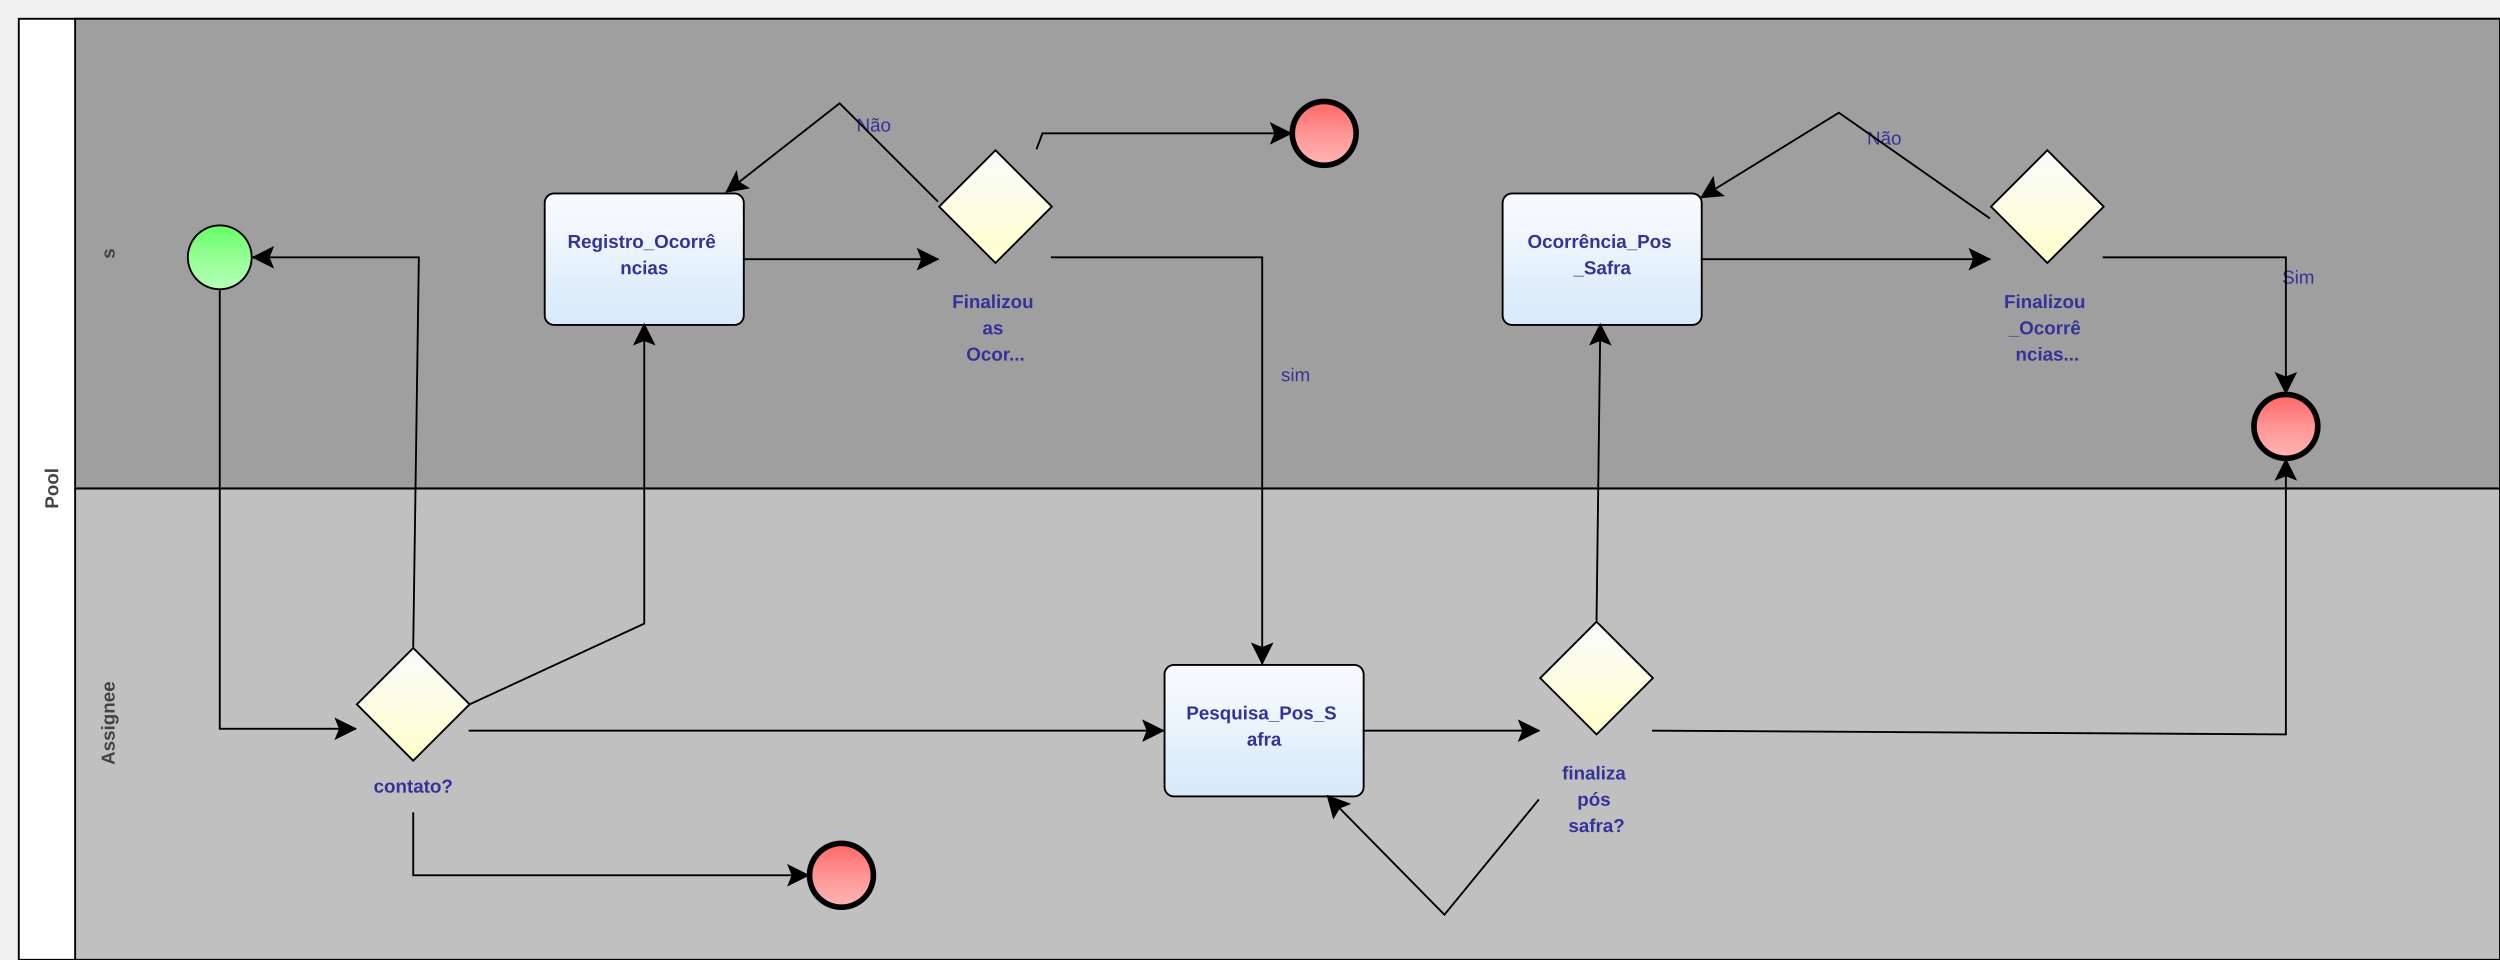
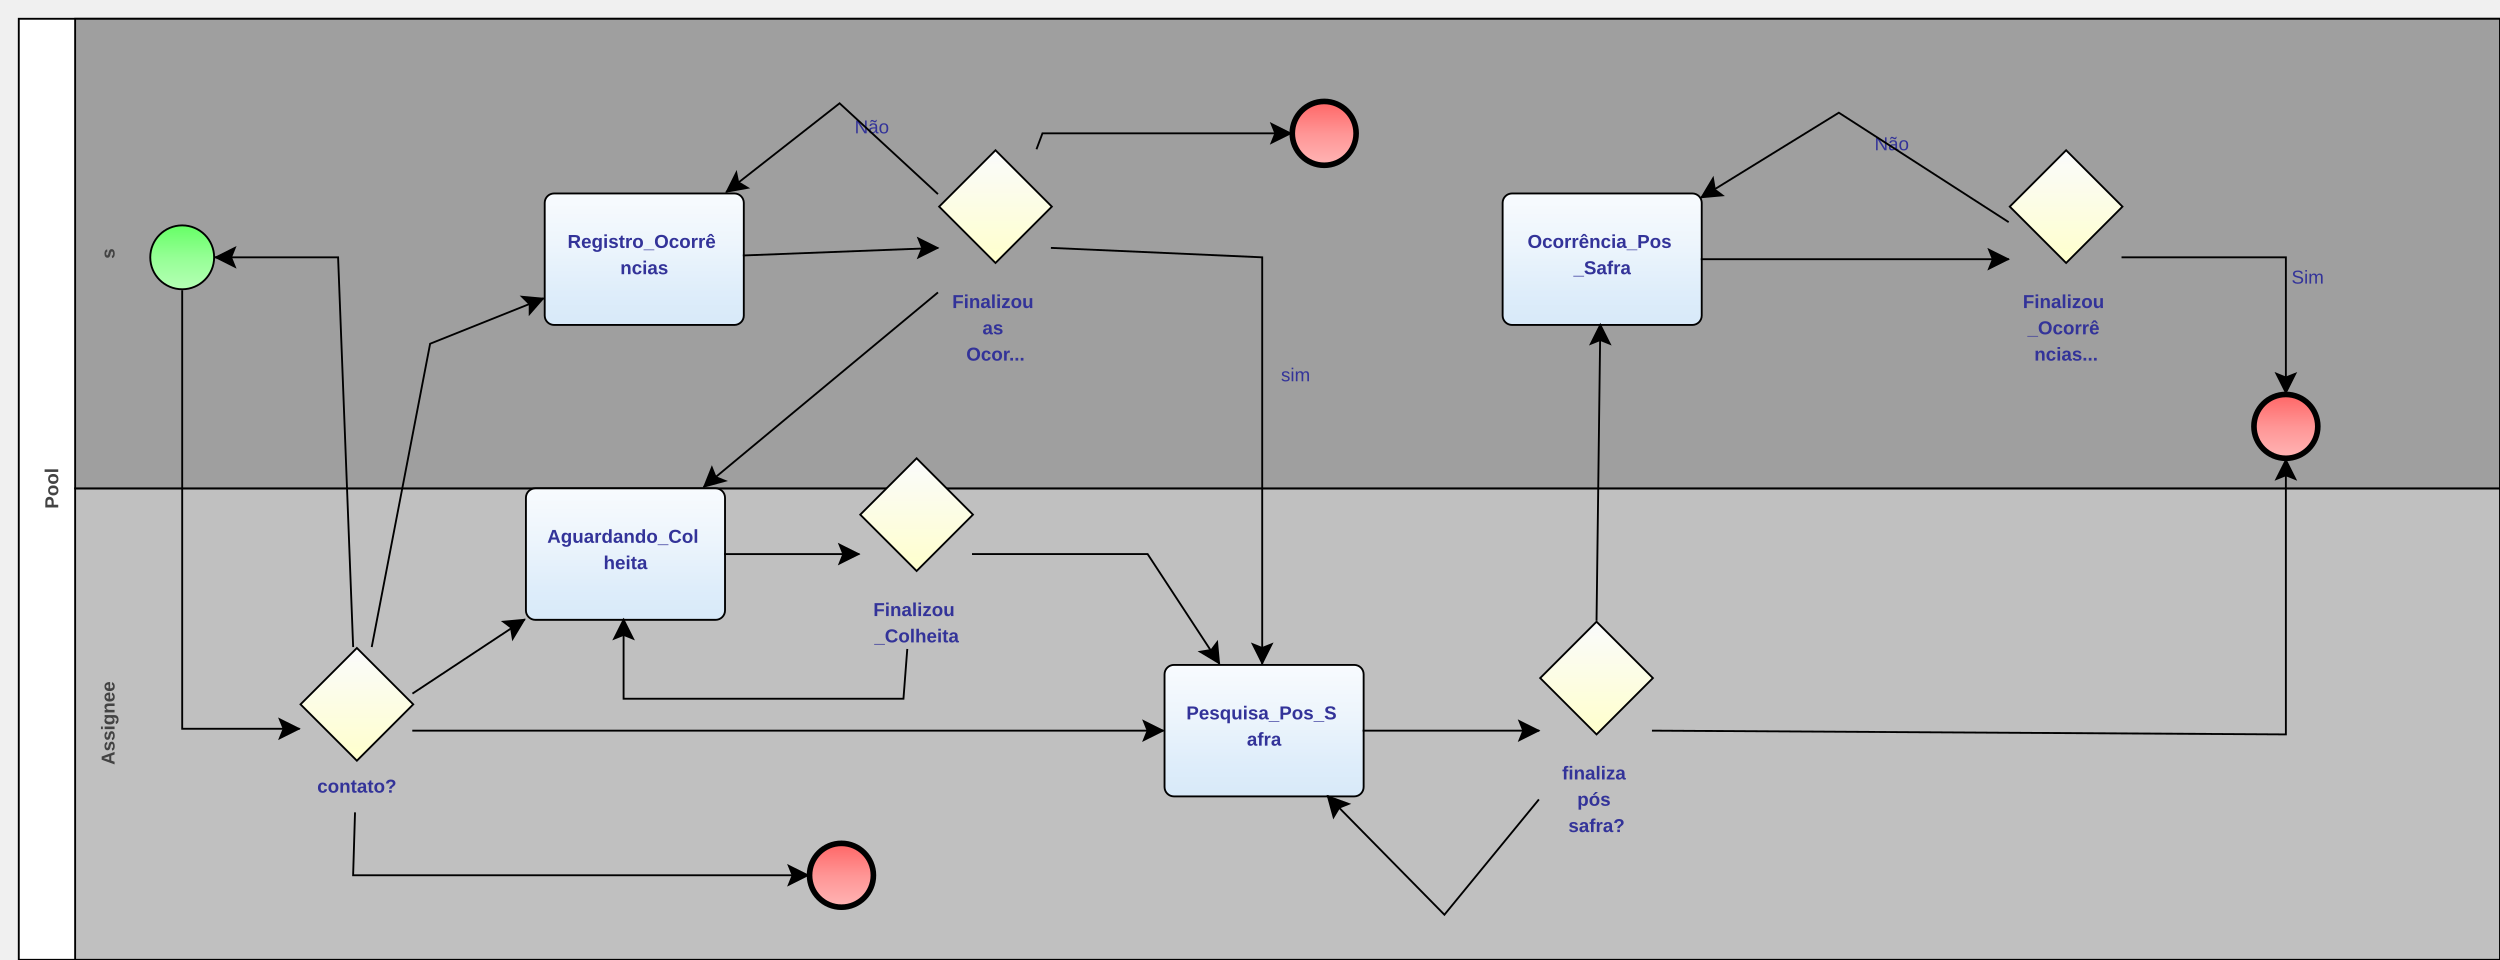
<svg xmlns="http://www.w3.org/2000/svg" xmlns:xlink="http://www.w3.org/1999/xlink" style="stroke-dasharray:none; shape-rendering:auto; font-family:'Arial'; text-rendering:auto; fill-opacity:1; color-interpolation:auto; color-rendering:auto; font-size:12; fill:black; stroke:black; image-rendering:auto; stroke-miterlimit:10; stroke-linecap:square; stroke-linejoin:miter; font-style:normal; stroke-width:1; stroke-dashoffset:0; font-weight:normal; stroke-opacity:1;" contentScriptType="text/ecmascript" preserveAspectRatio="xMidYMid meet" zoomAndPan="magnify" version="1.0" contentStyleType="text/css" xml:xlink="http://www.w3.org/1999/xlink" width="1331" height="511">
  <rect x="10" y="10" width="1321" height="501" ry="0" rx="0" style="stroke:#000000; fill:#FFFFFF" />
  <rect x="40" y="260" width="1291" height="251" ry="0" rx="0" style="stroke:#000000; fill:#C0C0C0" />
  <g componentSequence="3">
    <text x="-385" y="47" transform="rotate(270)" text-anchor="middle" style="font-weight:bold;font-size:10px;stroke:none; fill:#434343">
      <tspan dy="14" x="-385">Assignee</tspan>
    </text>
  </g>
  <rect x="40" y="10" width="1291" height="250" ry="0" rx="0" style="stroke:#000000; fill:#9F9F9F" />
  <g componentSequence="2">
    <text x="-135" y="47" transform="rotate(270)" text-anchor="middle" style="font-weight:bold;font-size:10px;stroke:none; fill:#434343">
      <tspan dy="14" x="-135">s</tspan>
    </text>
  </g>
  <g componentSequence="1">
    <text x="-260" y="17" transform="rotate(270)" text-anchor="middle" style="font-weight:bold;font-size:10px;stroke:none; fill:#434343">
      <tspan dy="14" x="-260">Pool</tspan>
    </text>
  </g>
  <g sequence="4">
-     <ellipse cx="117" cy="137" rx="17" ry="17" stroke-width="1" style="fill:url(#linearGradient66FF6696FF96B6FFB6_25895285);" stroke="336633" />
+     <ellipse cx="97" cy="137" rx="17" ry="17" stroke-width="1" style="fill:url(#linearGradient66FF6696FF96B6FFB6_672678896);" stroke="336633" />
  </g>
  <g sequence="10">
-     <rect x="620" y="354" width="106" height="70" ry="5" rx="5" style="fill:url(#linearGradientF8FBFEEDF5FCDEEDFAD4E7F8E2E5E9_256696116);" stroke="191970" />
+     <rect x="620" y="354" width="106" height="70" ry="5" rx="5" style="fill:url(#linearGradientF8FBFEEDF5FCDEEDFAD4E7F8E2E5E9_652191875);" stroke="191970" />
  </g>
  <g componentSequence="10">
    <text x="673" y="369" text-anchor="middle" style="font-weight:bold;font-size:10px;stroke:none; fill:#333399">
      <tspan dy="14" x="673">Pesquisa_Pos_S</tspan>
      <tspan dy="14" x="673">afra</tspan>
    </text>
  </g>
  <g sequence="18">
-     <rect x="290" y="103" width="106" height="70" ry="5" rx="5" style="fill:url(#linearGradientF8FBFEEDF5FCDEEDFAD4E7F8E2E5E9_192104965);" stroke="191970" />
+     <rect x="290" y="103" width="106" height="70" ry="5" rx="5" style="fill:url(#linearGradientF8FBFEEDF5FCDEEDFAD4E7F8E2E5E9_585115776);" stroke="191970" />
  </g>
  <g componentSequence="18">
    <text x="343" y="118" text-anchor="middle" style="font-weight:bold;font-size:10px;stroke:none; fill:#333399">
      <tspan dy="14" x="343">Registro_Ocorrê</tspan>
      <tspan dy="14" x="343">ncias</tspan>
    </text>
  </g>
  <g sequence="20">
-     <polygon points=" 500 110 530 80 560 110 530 140 500 110" style="fill:url(#linearGradientFAFBFCFFFFCC_1316082959);" stroke="000000" />
+     <polygon points=" 500 110 530 80 560 110 530 140 500 110" style="fill:url(#linearGradientFAFBFCFFFFCC_1742906040);" stroke="000000" />
  </g>
  <g componentSequence="20">
    <text x="530" y="150" text-anchor="middle" style="font-weight:bold;font-size:10px;stroke:none; fill:#333399">
      <tspan dy="14" x="530">Finalizou</tspan>
      <tspan dy="14" x="530">as</tspan>
      <tspan dy="14" x="530">Ocor...</tspan>
    </text>
  </g>
  <g sequence="26">
-     <rect x="800" y="103" width="106" height="70" ry="5" rx="5" style="fill:url(#linearGradientF8FBFEEDF5FCDEEDFAD4E7F8E2E5E9_380224829);" stroke="191970" />
+     <rect x="800" y="103" width="106" height="70" ry="5" rx="5" style="fill:url(#linearGradientF8FBFEEDF5FCDEEDFAD4E7F8E2E5E9_227502711);" stroke="191970" />
  </g>
  <g componentSequence="26">
    <text x="853" y="118" text-anchor="middle" style="font-weight:bold;font-size:10px;stroke:none; fill:#333399">
      <tspan dy="14" x="853">Ocorrência_Pos</tspan>
      <tspan dy="14" x="853">_Safra</tspan>
    </text>
  </g>
  <g sequence="28">
-     <ellipse cx="1217" cy="227" rx="17" ry="17" stroke-width="3" style="fill:url(#linearGradientFF6666FF9696FFB6B6_2146770339);" stroke="993333" />
+     <ellipse cx="1217" cy="227" rx="17" ry="17" stroke-width="3" style="fill:url(#linearGradientFF6666FF9696FFB6B6_1456423157);" stroke="993333" />
  </g>
  <g sequence="30">
-     <polygon points=" 1060 110 1090 80 1120 110 1090 140 1060 110" style="fill:url(#linearGradientFAFBFCFFFFCC_1858556730);" stroke="000000" />
+     <polygon points=" 1070 110 1100 80 1130 110 1100 140 1070 110" style="fill:url(#linearGradientFAFBFCFFFFCC_1967707780);" stroke="000000" />
  </g>
  <g componentSequence="30">
-     <text x="1090" y="150" text-anchor="middle" style="font-weight:bold;font-size:10px;stroke:none; fill:#333399">
-       <tspan dy="14" x="1090">Finalizou</tspan>
-       <tspan dy="14" x="1090">_Ocorrê</tspan>
-       <tspan dy="14" x="1090">ncias...</tspan>
+     <text x="1100" y="150" text-anchor="middle" style="font-weight:bold;font-size:10px;stroke:none; fill:#333399">
+       <tspan dy="14" x="1100">Finalizou</tspan>
+       <tspan dy="14" x="1100">_Ocorrê</tspan>
+       <tspan dy="14" x="1100">ncias...</tspan>
    </text>
  </g>
  <g sequence="42">
-     <ellipse cx="705" cy="71" rx="17" ry="17" stroke-width="3" style="fill:url(#linearGradientFF6666FF9696FFB6B6_777923136);" stroke="993333" />
+     <ellipse cx="705" cy="71" rx="17" ry="17" stroke-width="3" style="fill:url(#linearGradientFF6666FF9696FFB6B6_130899447);" stroke="993333" />
  </g>
  <g sequence="44">
-     <polygon points=" 820 361 850 331 880 361 850 391 820 361" style="fill:url(#linearGradientFAFBFCFFFFCC_1980138139);" stroke="000000" />
+     <polygon points=" 820 361 850 331 880 361 850 391 820 361" style="fill:url(#linearGradientFAFBFCFFFFCC_1902592939);" stroke="000000" />
  </g>
  <g componentSequence="44">
    <text x="850" y="401" text-anchor="middle" style="font-weight:bold;font-size:10px;stroke:none; fill:#333399">
      <tspan dy="14" x="850">finaliza</tspan>
      <tspan dy="14" x="850">pós</tspan>
      <tspan dy="14" x="850">safra?</tspan>
    </text>
  </g>
  <g sequence="49">
-     <polygon points=" 190 375 220 345 250 375 220 405 190 375" style="fill:url(#linearGradientFAFBFCFFFFCC_566854141);" stroke="000000" />
+     <polygon points=" 160 375 190 345 220 375 190 405 160 375" style="fill:url(#linearGradientFAFBFCFFFFCC_1560509850);" stroke="000000" />
  </g>
  <g componentSequence="49">
-     <text x="220" y="408" text-anchor="middle" style="font-weight:bold;font-size:10px;stroke:none; fill:#333399">
-       <tspan dy="14" x="220">contato?</tspan>
+     <text x="190" y="408" text-anchor="middle" style="font-weight:bold;font-size:10px;stroke:none; fill:#333399">
+       <tspan dy="14" x="190">contato?</tspan>
    </text>
  </g>
  <g sequence="54">
-     <ellipse cx="448" cy="466" rx="17" ry="17" stroke-width="3" style="fill:url(#linearGradientFF6666FF9696FFB6B6_1975736445);" stroke="993333" />
+     <ellipse cx="448" cy="466" rx="17" ry="17" stroke-width="3" style="fill:url(#linearGradientFF6666FF9696FFB6B6_1850506312);" stroke="993333" />
+   </g>
+   <g sequence="56">
+     <rect x="280" y="260" width="106" height="70" ry="5" rx="5" style="fill:url(#linearGradientF8FBFEEDF5FCDEEDFAD4E7F8E2E5E9_58959507);" stroke="191970" />
+   </g>
+   <g componentSequence="56">
+     <text x="333" y="275" text-anchor="middle" style="font-weight:bold;font-size:10px;stroke:none; fill:#333399">
+       <tspan dy="14" x="333">Aguardando_Col</tspan>
+       <tspan dy="14" x="333">heita</tspan>
+     </text>
+   </g>
+   <g sequence="58">
+     <polygon points=" 458 274 488 244 518 274 488 304 458 274" style="fill:url(#linearGradientFAFBFCFFFFCC_1211287379);" stroke="000000" />
+   </g>
+   <g componentSequence="58">
+     <text x="488" y="314" text-anchor="middle" style="font-weight:bold;font-size:10px;stroke:none; fill:#333399">
+       <tspan dy="14" x="488">Finalizou</tspan>
+       <tspan dy="14" x="488">_Colheita</tspan>
+     </text>
  </g>
  <g componentSequence="21">
-     <text x="458" y="138" style="font-size:10px;font-weight:none;stroke:none; fill:#333399" text-anchor="left" />
+     <text x="458" y="134" style="font-size:10px;font-weight:none;stroke:none; fill:#333399" text-anchor="left" />
  </g>
  <g componentSequence="22">
    <text x="682" y="189" style="font-size:10px;font-weight:none;stroke:none; fill:#333399" text-anchor="left">
      <tspan dy="14" x="682">sim</tspan>
    </text>
  </g>
  <g componentSequence="23">
-     <text x="456" y="56" style="font-size:10px;font-weight:none;stroke:none; fill:#333399" text-anchor="left">
-       <tspan dy="14" x="456">Não</tspan>
+     <text x="455" y="57" style="font-size:10px;font-weight:none;stroke:none; fill:#333399" text-anchor="left">
+       <tspan dy="14" x="455">Não</tspan>
    </text>
  </g>
  <g componentSequence="31">
-     <text x="993" y="138" style="font-size:10px;font-weight:none;stroke:none; fill:#333399" text-anchor="left" />
+     <text x="998" y="138" style="font-size:10px;font-weight:none;stroke:none; fill:#333399" text-anchor="left" />
  </g>
  <g componentSequence="32">
-     <text x="1215" y="137" style="font-size:10px;font-weight:none;stroke:none; fill:#333399" text-anchor="left">
-       <tspan dy="14" x="1215">Sim</tspan>
+     <text x="1220" y="137" style="font-size:10px;font-weight:none;stroke:none; fill:#333399" text-anchor="left">
+       <tspan dy="14" x="1220">Sim</tspan>
    </text>
  </g>
  <g componentSequence="33">
-     <text x="994" y="63" style="font-size:10px;font-weight:none;stroke:none; fill:#333399" text-anchor="left">
-       <tspan dy="14" x="994">Não</tspan>
+     <text x="998" y="66" style="font-size:10px;font-weight:none;stroke:none; fill:#333399" text-anchor="left">
+       <tspan dy="14" x="998">Não</tspan>
    </text>
  </g>
  <g componentSequence="43">
    <text x="627" y="71" style="font-size:10px;font-weight:none;stroke:none; fill:#333399" text-anchor="left" />
  </g>
  <g componentSequence="45">
    <text x="783" y="389" style="font-size:10px;font-weight:none;stroke:none; fill:#333399" text-anchor="left" />
  </g>
  <g componentSequence="46">
    <text x="861" y="252" style="font-size:10px;font-weight:none;stroke:none; fill:#333399" text-anchor="left" />
  </g>
  <g componentSequence="47">
    <text x="1131" y="390" style="font-size:10px;font-weight:none;stroke:none; fill:#333399" text-anchor="left" />
  </g>
  <g componentSequence="48">
    <text x="776" y="484" style="font-size:10px;font-weight:none;stroke:none; fill:#333399" text-anchor="left" />
  </g>
  <g componentSequence="50">
-     <text x="127" y="308" style="font-size:10px;font-weight:none;stroke:none; fill:#333399" text-anchor="left" />
+     <text x="107" y="303" style="font-size:10px;font-weight:none;stroke:none; fill:#333399" text-anchor="left" />
  </g>
  <g componentSequence="51">
-     <text x="445" y="389" style="font-size:10px;font-weight:none;stroke:none; fill:#333399" text-anchor="left" />
+     <text x="430" y="389" style="font-size:10px;font-weight:none;stroke:none; fill:#333399" text-anchor="left" />
  </g>
  <g componentSequence="52">
-     <text x="353" y="304" style="font-size:10px;font-weight:none;stroke:none; fill:#333399" text-anchor="left" />
+     <text x="230" y="232" style="font-size:10px;font-weight:none;stroke:none; fill:#333399" text-anchor="left" />
  </g>
  <g componentSequence="53">
-     <text x="232" y="197" style="font-size:10px;font-weight:none;stroke:none; fill:#333399" text-anchor="left" />
+     <text x="193" y="208" style="font-size:10px;font-weight:none;stroke:none; fill:#333399" text-anchor="left" />
  </g>
  <g componentSequence="55">
-     <text x="319" y="466" style="font-size:10px;font-weight:none;stroke:none; fill:#333399" text-anchor="left" />
-   </g>
-   <path style="fill:none; stroke:#000000;stroke-width:1" d="M117.0 155.0 L117.0 388.0 L189.0 388.0" />
-   <polygon style="fill:#000000; stroke:#000000;" points=" 179 383 189 388 179 393 181 388" />
-   <path style="fill:none; stroke:#000000;stroke-width:1" d="M220.0 344.0 L223.0 137.0 L135.0 137.0" />
-   <polygon style="fill:#000000; stroke:#000000;" points=" 145 142 135 137 145 132 143 137" />
+     <text x="302" y="466" style="font-size:10px;font-weight:none;stroke:none; fill:#333399" text-anchor="left" />
+   </g>
+   <g componentSequence="57">
+     <text x="260" y="350" style="font-size:10px;font-weight:none;stroke:none; fill:#333399" text-anchor="left" />
+   </g>
+   <g componentSequence="59">
+     <text x="432" y="295" style="font-size:10px;font-weight:none;stroke:none; fill:#333399" text-anchor="left" />
+   </g>
+   <g componentSequence="60">
+     <text x="609" y="295" style="font-size:10px;font-weight:none;stroke:none; fill:#333399" text-anchor="left" />
+   </g>
+   <g componentSequence="61">
+     <text x="447" y="208" style="font-size:10px;font-weight:none;stroke:none; fill:#333399" text-anchor="left" />
+   </g>
+   <g componentSequence="62">
+     <text x="409" y="372" style="font-size:10px;font-weight:none;stroke:none; fill:#333399" text-anchor="left" />
+   </g>
+   <path style="fill:none; stroke:#000000;stroke-width:1" d="M97.0 155.0 L97.0 388.0 L159.0 388.0" />
+   <polygon style="fill:#000000; stroke:#000000;" points=" 149 383 159 388 149 393 151 388" />
+   <path style="fill:none; stroke:#000000;stroke-width:1" d="M188.0 344.0 L180.0 137.0 L115.0 137.0" />
+   <polygon style="fill:#000000; stroke:#000000;" points=" 125 142 115 137 125 132 123 137" />
  <path style="fill:none; stroke:#000000;stroke-width:1" d="M726.0 389.0 L819.0 389.0" />
  <polygon style="fill:#000000; stroke:#000000;" points=" 809 384 819 389 809 394 811 389" />
-   <path style="fill:none; stroke:#000000;stroke-width:1" d="M560.0 137.0 L672.0 137.0 L672.0 353.0" />
+   <path style="fill:none; stroke:#000000;stroke-width:1" d="M560.0 132.0 L672.0 137.0 L672.0 353.0" />
  <polygon style="fill:#000000; stroke:#000000;" points=" 677 343 672 353 667 343 672 345" />
  <path style="fill:none; stroke:#000000;stroke-width:1" d="M819.0 426.0 L769.0 487.0 L707.0 424.0" />
  <polygon style="fill:#000000; stroke:#000000;" points=" 710 435 707 424 718 428 713 430" />
-   <path style="fill:none; stroke:#000000;stroke-width:1" d="M250.0 389.0 L619.0 389.0" />
+   <path style="fill:none; stroke:#000000;stroke-width:1" d="M220.0 389.0 L619.0 389.0" />
  <polygon style="fill:#000000; stroke:#000000;" points=" 609 384 619 389 609 394 611 389" />
-   <path style="fill:none; stroke:#000000;stroke-width:1" d="M396.0 138.0 L499.0 138.0" />
-   <polygon style="fill:#000000; stroke:#000000;" points=" 489 133 499 138 489 143 491 138" />
-   <path style="fill:none; stroke:#000000;stroke-width:1" d="M499.0 107.0 L447.0 55.0 L387.0 102.0" />
+   <path style="fill:none; stroke:#000000;stroke-width:1" d="M518.0 295.0 L611.0 295.0 L649.0 353.0" />
+   <polygon style="fill:#000000; stroke:#000000;" points=" 648 342 649 353 639 347 645 346" />
+   <path style="fill:none; stroke:#000000;stroke-width:1" d="M396.0 136.0 L499.0 132.0" />
+   <polygon style="fill:#000000; stroke:#000000;" points=" 489 127 499 132 489 137 491 132" />
+   <path style="fill:none; stroke:#000000;stroke-width:1" d="M499.0 103.0 L447.0 55.0 L387.0 102.0" />
  <polygon style="fill:#000000; stroke:#000000;" points=" 398 100 387 102 392 92 393 97" />
-   <path style="fill:none; stroke:#000000;stroke-width:1" d="M250.0 375.0 L343.0 332.0 L343.0 173.0" />
-   <polygon style="fill:#000000; stroke:#000000;" points=" 338 183 343 173 348 183 343 181" />
+   <path style="fill:none; stroke:#000000;stroke-width:1" d="M198.0 344.0 L229.0 183.0 L289.0 159.0" />
+   <polygon style="fill:#000000; stroke:#000000;" points=" 278 158 289 159 282 167 282 162" />
  <path style="fill:none; stroke:#000000;stroke-width:1" d="M552.0 79.0 L555.0 71.0 L687.0 71.0" />
  <polygon style="fill:#000000; stroke:#000000;" points=" 677 66 687 71 677 76 679 71" />
-   <path style="fill:none; stroke:#000000;stroke-width:1" d="M906.0 138.0 L1059.0 138.0" />
-   <polygon style="fill:#000000; stroke:#000000;" points=" 1049 133 1059 138 1049 143 1051 138" />
-   <path style="fill:none; stroke:#000000;stroke-width:1" d="M1059.0 116.0 L979.0 60.0 L906.0 105.0" />
+   <path style="fill:none; stroke:#000000;stroke-width:1" d="M499.0 156.0 L375.0 259.0" />
+   <polygon style="fill:#000000; stroke:#000000;" points=" 386 256 375 259 379 249 381 254" />
+   <path style="fill:none; stroke:#000000;stroke-width:1" d="M906.0 138.0 L1069.0 138.0" />
+   <polygon style="fill:#000000; stroke:#000000;" points=" 1059 133 1069 138 1059 143 1061 138" />
+   <path style="fill:none; stroke:#000000;stroke-width:1" d="M1069.0 118.0 L979.0 60.0 L906.0 105.0" />
  <polygon style="fill:#000000; stroke:#000000;" points=" 917 104 906 105 912 95 913 101" />
  <path style="fill:none; stroke:#000000;stroke-width:1" d="M850.0 330.0 L852.0 173.0" />
  <polygon style="fill:#000000; stroke:#000000;" points=" 847 183 852 173 857 183 852 181" />
-   <path style="fill:none; stroke:#000000;stroke-width:1" d="M1120.0 137.0 L1217.0 137.0 L1217.0 209.0" />
+   <path style="fill:none; stroke:#000000;stroke-width:1" d="M1130.0 137.0 L1217.0 137.0 L1217.0 209.0" />
  <polygon style="fill:#000000; stroke:#000000;" points=" 1222 199 1217 209 1212 199 1217 201" />
  <path style="fill:none; stroke:#000000;stroke-width:1" d="M880.0 389.0 L1217.0 391.0 L1217.0 245.0" />
  <polygon style="fill:#000000; stroke:#000000;" points=" 1212 255 1217 245 1222 255 1217 253" />
-   <path style="fill:none; stroke:#000000;stroke-width:1" d="M220.0 433.0 L220.0 466.0 L430.0 466.0" />
+   <path style="fill:none; stroke:#000000;stroke-width:1" d="M189.0 433.0 L188.0 466.0 L430.0 466.0" />
  <polygon style="fill:#000000; stroke:#000000;" points=" 420 461 430 466 420 471 422 466" />
+   <path style="fill:none; stroke:#000000;stroke-width:1" d="M220.0 369.0 L279.0 330.0" />
+   <polygon style="fill:#000000; stroke:#000000;" points=" 268 331 279 330 273 340 272 334" />
+   <path style="fill:none; stroke:#000000;stroke-width:1" d="M386.0 295.0 L457.0 295.0" />
+   <polygon style="fill:#000000; stroke:#000000;" points=" 447 290 457 295 447 300 449 295" />
+   <path style="fill:none; stroke:#000000;stroke-width:1" d="M483.0 346.0 L481.0 372.0 L332.0 372.0 L332.0 330.0" />
+   <polygon style="fill:#000000; stroke:#000000;" points=" 327 340 332 330 337 340 332 338" />
  <defs>
-     <linearGradient xlink:href="#linearGradient66FF6696FF96B6FFB6" id="linearGradient66FF6696FF96B6FFB6_25895285" x1="0" y1="120.0" x2="0" y2="155.0" gradientUnits="userSpaceOnUse" xlink:type="simple" xlink:actuate="onLoad" xlink:show="other" />
+     <linearGradient xlink:href="#linearGradient66FF6696FF96B6FFB6" id="linearGradient66FF6696FF96B6FFB6_672678896" x1="0" y1="120.0" x2="0" y2="155.0" gradientUnits="userSpaceOnUse" xlink:type="simple" xlink:actuate="onLoad" xlink:show="other" />
    <linearGradient id="linearGradient66FF6696FF96B6FFB6">
      <stop style="stop-color:#66FF66;stop-opacity:1;" offset="0.0" id="stop66FF66" />
      <stop style="stop-color:#96FF96;stop-opacity:1;" offset="0.5" id="stop96FF96" />
      <stop style="stop-color:#B6FFB6;stop-opacity:1;" offset="1.0" id="stopB6FFB6" />
    </linearGradient>
-     <linearGradient xlink:href="#linearGradientF8FBFEEDF5FCDEEDFAD4E7F8E2E5E9" id="linearGradientF8FBFEEDF5FCDEEDFAD4E7F8E2E5E9_256696116" x1="0" y1="354.0" x2="0" y2="460.0" gradientUnits="userSpaceOnUse" xlink:type="simple" xlink:actuate="onLoad" xlink:show="other" />
+     <linearGradient xlink:href="#linearGradientF8FBFEEDF5FCDEEDFAD4E7F8E2E5E9" id="linearGradientF8FBFEEDF5FCDEEDFAD4E7F8E2E5E9_652191875" x1="0" y1="354.0" x2="0" y2="460.0" gradientUnits="userSpaceOnUse" xlink:type="simple" xlink:actuate="onLoad" xlink:show="other" />
    <linearGradient id="linearGradientF8FBFEEDF5FCDEEDFAD4E7F8E2E5E9">
      <stop style="stop-color:#F8FBFE;stop-opacity:1;" offset="0.0" id="stopF8FBFE" />
      <stop style="stop-color:#EDF5FC;stop-opacity:1;" offset="0.25" id="stopEDF5FC" />
      <stop style="stop-color:#DEEDFA;stop-opacity:1;" offset="0.5" id="stopDEEDFA" />
      <stop style="stop-color:#D4E7F8;stop-opacity:1;" offset="0.75" id="stopD4E7F8" />
      <stop style="stop-color:#E2E5E9;stop-opacity:1;" offset="1.0" id="stopE2E5E9" />
    </linearGradient>
-     <linearGradient xlink:href="#linearGradientF8FBFEEDF5FCDEEDFAD4E7F8E2E5E9" id="linearGradientF8FBFEEDF5FCDEEDFAD4E7F8E2E5E9_192104965" x1="0" y1="103.0" x2="0" y2="209.0" gradientUnits="userSpaceOnUse" xlink:type="simple" xlink:actuate="onLoad" xlink:show="other" />
-     <linearGradient xlink:href="#linearGradientFAFBFCFFFFCC" id="linearGradientFAFBFCFFFFCC_1316082959" x1="0" y1="80.0" x2="0" y2="140.0" gradientUnits="userSpaceOnUse" xlink:type="simple" xlink:actuate="onLoad" xlink:show="other" />
+     <linearGradient xlink:href="#linearGradientF8FBFEEDF5FCDEEDFAD4E7F8E2E5E9" id="linearGradientF8FBFEEDF5FCDEEDFAD4E7F8E2E5E9_585115776" x1="0" y1="103.0" x2="0" y2="209.0" gradientUnits="userSpaceOnUse" xlink:type="simple" xlink:actuate="onLoad" xlink:show="other" />
+     <linearGradient xlink:href="#linearGradientFAFBFCFFFFCC" id="linearGradientFAFBFCFFFFCC_1742906040" x1="0" y1="80.0" x2="0" y2="140.0" gradientUnits="userSpaceOnUse" xlink:type="simple" xlink:actuate="onLoad" xlink:show="other" />
    <linearGradient id="linearGradientFAFBFCFFFFCC">
      <stop style="stop-color:#FAFBFC;stop-opacity:1;" offset="0.0" id="stopFAFBFC" />
      <stop style="stop-color:#FFFFCC;stop-opacity:1;" offset="1.0" id="stopFFFFCC" />
    </linearGradient>
-     <linearGradient xlink:href="#linearGradientF8FBFEEDF5FCDEEDFAD4E7F8E2E5E9" id="linearGradientF8FBFEEDF5FCDEEDFAD4E7F8E2E5E9_380224829" x1="0" y1="103.0" x2="0" y2="209.0" gradientUnits="userSpaceOnUse" xlink:type="simple" xlink:actuate="onLoad" xlink:show="other" />
-     <linearGradient xlink:href="#linearGradientFF6666FF9696FFB6B6" id="linearGradientFF6666FF9696FFB6B6_2146770339" x1="0" y1="210.0" x2="0" y2="245.0" gradientUnits="userSpaceOnUse" xlink:type="simple" xlink:actuate="onLoad" xlink:show="other" />
+     <linearGradient xlink:href="#linearGradientF8FBFEEDF5FCDEEDFAD4E7F8E2E5E9" id="linearGradientF8FBFEEDF5FCDEEDFAD4E7F8E2E5E9_227502711" x1="0" y1="103.0" x2="0" y2="209.0" gradientUnits="userSpaceOnUse" xlink:type="simple" xlink:actuate="onLoad" xlink:show="other" />
+     <linearGradient xlink:href="#linearGradientFF6666FF9696FFB6B6" id="linearGradientFF6666FF9696FFB6B6_1456423157" x1="0" y1="210.0" x2="0" y2="245.0" gradientUnits="userSpaceOnUse" xlink:type="simple" xlink:actuate="onLoad" xlink:show="other" />
    <linearGradient id="linearGradientFF6666FF9696FFB6B6">
      <stop style="stop-color:#FF6666;stop-opacity:1;" offset="0.0" id="stopFF6666" />
      <stop style="stop-color:#FF9696;stop-opacity:1;" offset="0.5" id="stopFF9696" />
      <stop style="stop-color:#FFB6B6;stop-opacity:1;" offset="1.0" id="stopFFB6B6" />
    </linearGradient>
-     <linearGradient xlink:href="#linearGradientFAFBFCFFFFCC" id="linearGradientFAFBFCFFFFCC_1858556730" x1="0" y1="80.0" x2="0" y2="140.0" gradientUnits="userSpaceOnUse" xlink:type="simple" xlink:actuate="onLoad" xlink:show="other" />
-     <linearGradient xlink:href="#linearGradientFF6666FF9696FFB6B6" id="linearGradientFF6666FF9696FFB6B6_777923136" x1="0" y1="54.0" x2="0" y2="89.0" gradientUnits="userSpaceOnUse" xlink:type="simple" xlink:actuate="onLoad" xlink:show="other" />
-     <linearGradient xlink:href="#linearGradientFAFBFCFFFFCC" id="linearGradientFAFBFCFFFFCC_1980138139" x1="0" y1="331.0" x2="0" y2="391.0" gradientUnits="userSpaceOnUse" xlink:type="simple" xlink:actuate="onLoad" xlink:show="other" />
-     <linearGradient xlink:href="#linearGradientFAFBFCFFFFCC" id="linearGradientFAFBFCFFFFCC_566854141" x1="0" y1="345.0" x2="0" y2="405.0" gradientUnits="userSpaceOnUse" xlink:type="simple" xlink:actuate="onLoad" xlink:show="other" />
-     <linearGradient xlink:href="#linearGradientFF6666FF9696FFB6B6" id="linearGradientFF6666FF9696FFB6B6_1975736445" x1="0" y1="449.0" x2="0" y2="484.0" gradientUnits="userSpaceOnUse" xlink:type="simple" xlink:actuate="onLoad" xlink:show="other" />
+     <linearGradient xlink:href="#linearGradientFAFBFCFFFFCC" id="linearGradientFAFBFCFFFFCC_1967707780" x1="0" y1="80.0" x2="0" y2="140.0" gradientUnits="userSpaceOnUse" xlink:type="simple" xlink:actuate="onLoad" xlink:show="other" />
+     <linearGradient xlink:href="#linearGradientFF6666FF9696FFB6B6" id="linearGradientFF6666FF9696FFB6B6_130899447" x1="0" y1="54.0" x2="0" y2="89.0" gradientUnits="userSpaceOnUse" xlink:type="simple" xlink:actuate="onLoad" xlink:show="other" />
+     <linearGradient xlink:href="#linearGradientFAFBFCFFFFCC" id="linearGradientFAFBFCFFFFCC_1902592939" x1="0" y1="331.0" x2="0" y2="391.0" gradientUnits="userSpaceOnUse" xlink:type="simple" xlink:actuate="onLoad" xlink:show="other" />
+     <linearGradient xlink:href="#linearGradientFAFBFCFFFFCC" id="linearGradientFAFBFCFFFFCC_1560509850" x1="0" y1="345.0" x2="0" y2="405.0" gradientUnits="userSpaceOnUse" xlink:type="simple" xlink:actuate="onLoad" xlink:show="other" />
+     <linearGradient xlink:href="#linearGradientFF6666FF9696FFB6B6" id="linearGradientFF6666FF9696FFB6B6_1850506312" x1="0" y1="449.0" x2="0" y2="484.0" gradientUnits="userSpaceOnUse" xlink:type="simple" xlink:actuate="onLoad" xlink:show="other" />
+     <linearGradient xlink:href="#linearGradientF8FBFEEDF5FCDEEDFAD4E7F8E2E5E9" id="linearGradientF8FBFEEDF5FCDEEDFAD4E7F8E2E5E9_58959507" x1="0" y1="260.0" x2="0" y2="366.0" gradientUnits="userSpaceOnUse" xlink:type="simple" xlink:actuate="onLoad" xlink:show="other" />
+     <linearGradient xlink:href="#linearGradientFAFBFCFFFFCC" id="linearGradientFAFBFCFFFFCC_1211287379" x1="0" y1="244.0" x2="0" y2="304.0" gradientUnits="userSpaceOnUse" xlink:type="simple" xlink:actuate="onLoad" xlink:show="other" />
  </defs>
</svg>
